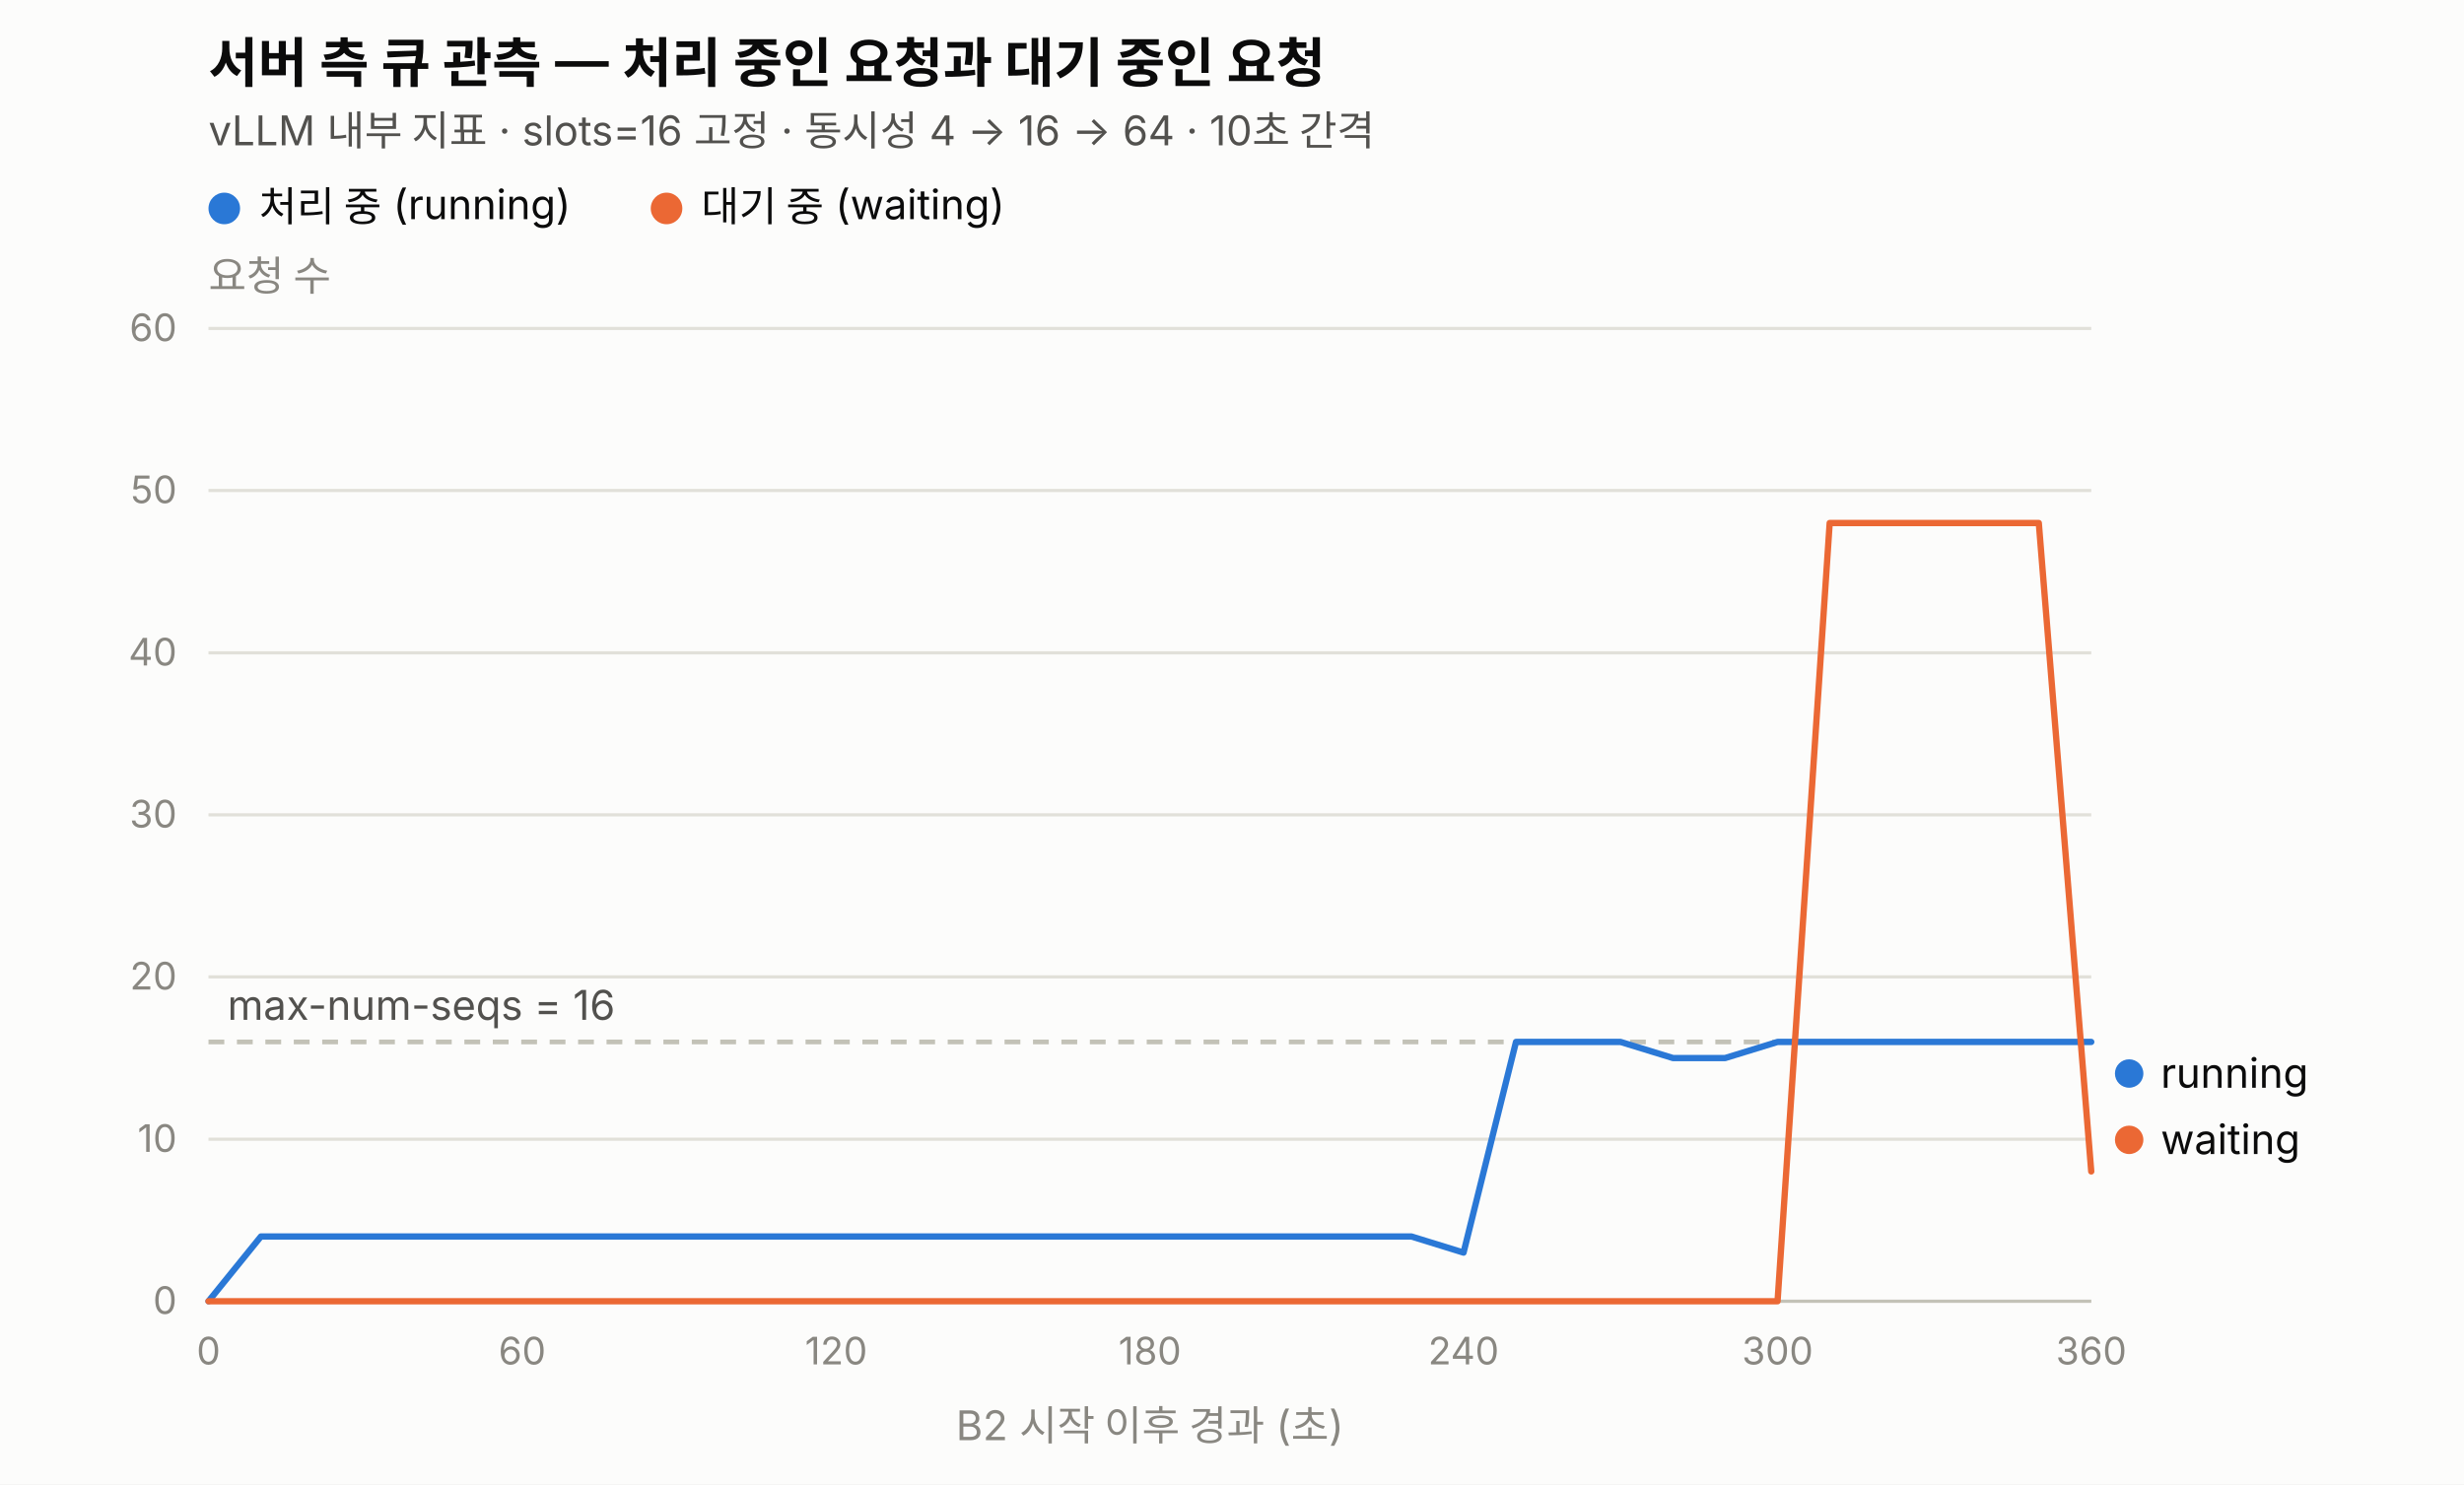
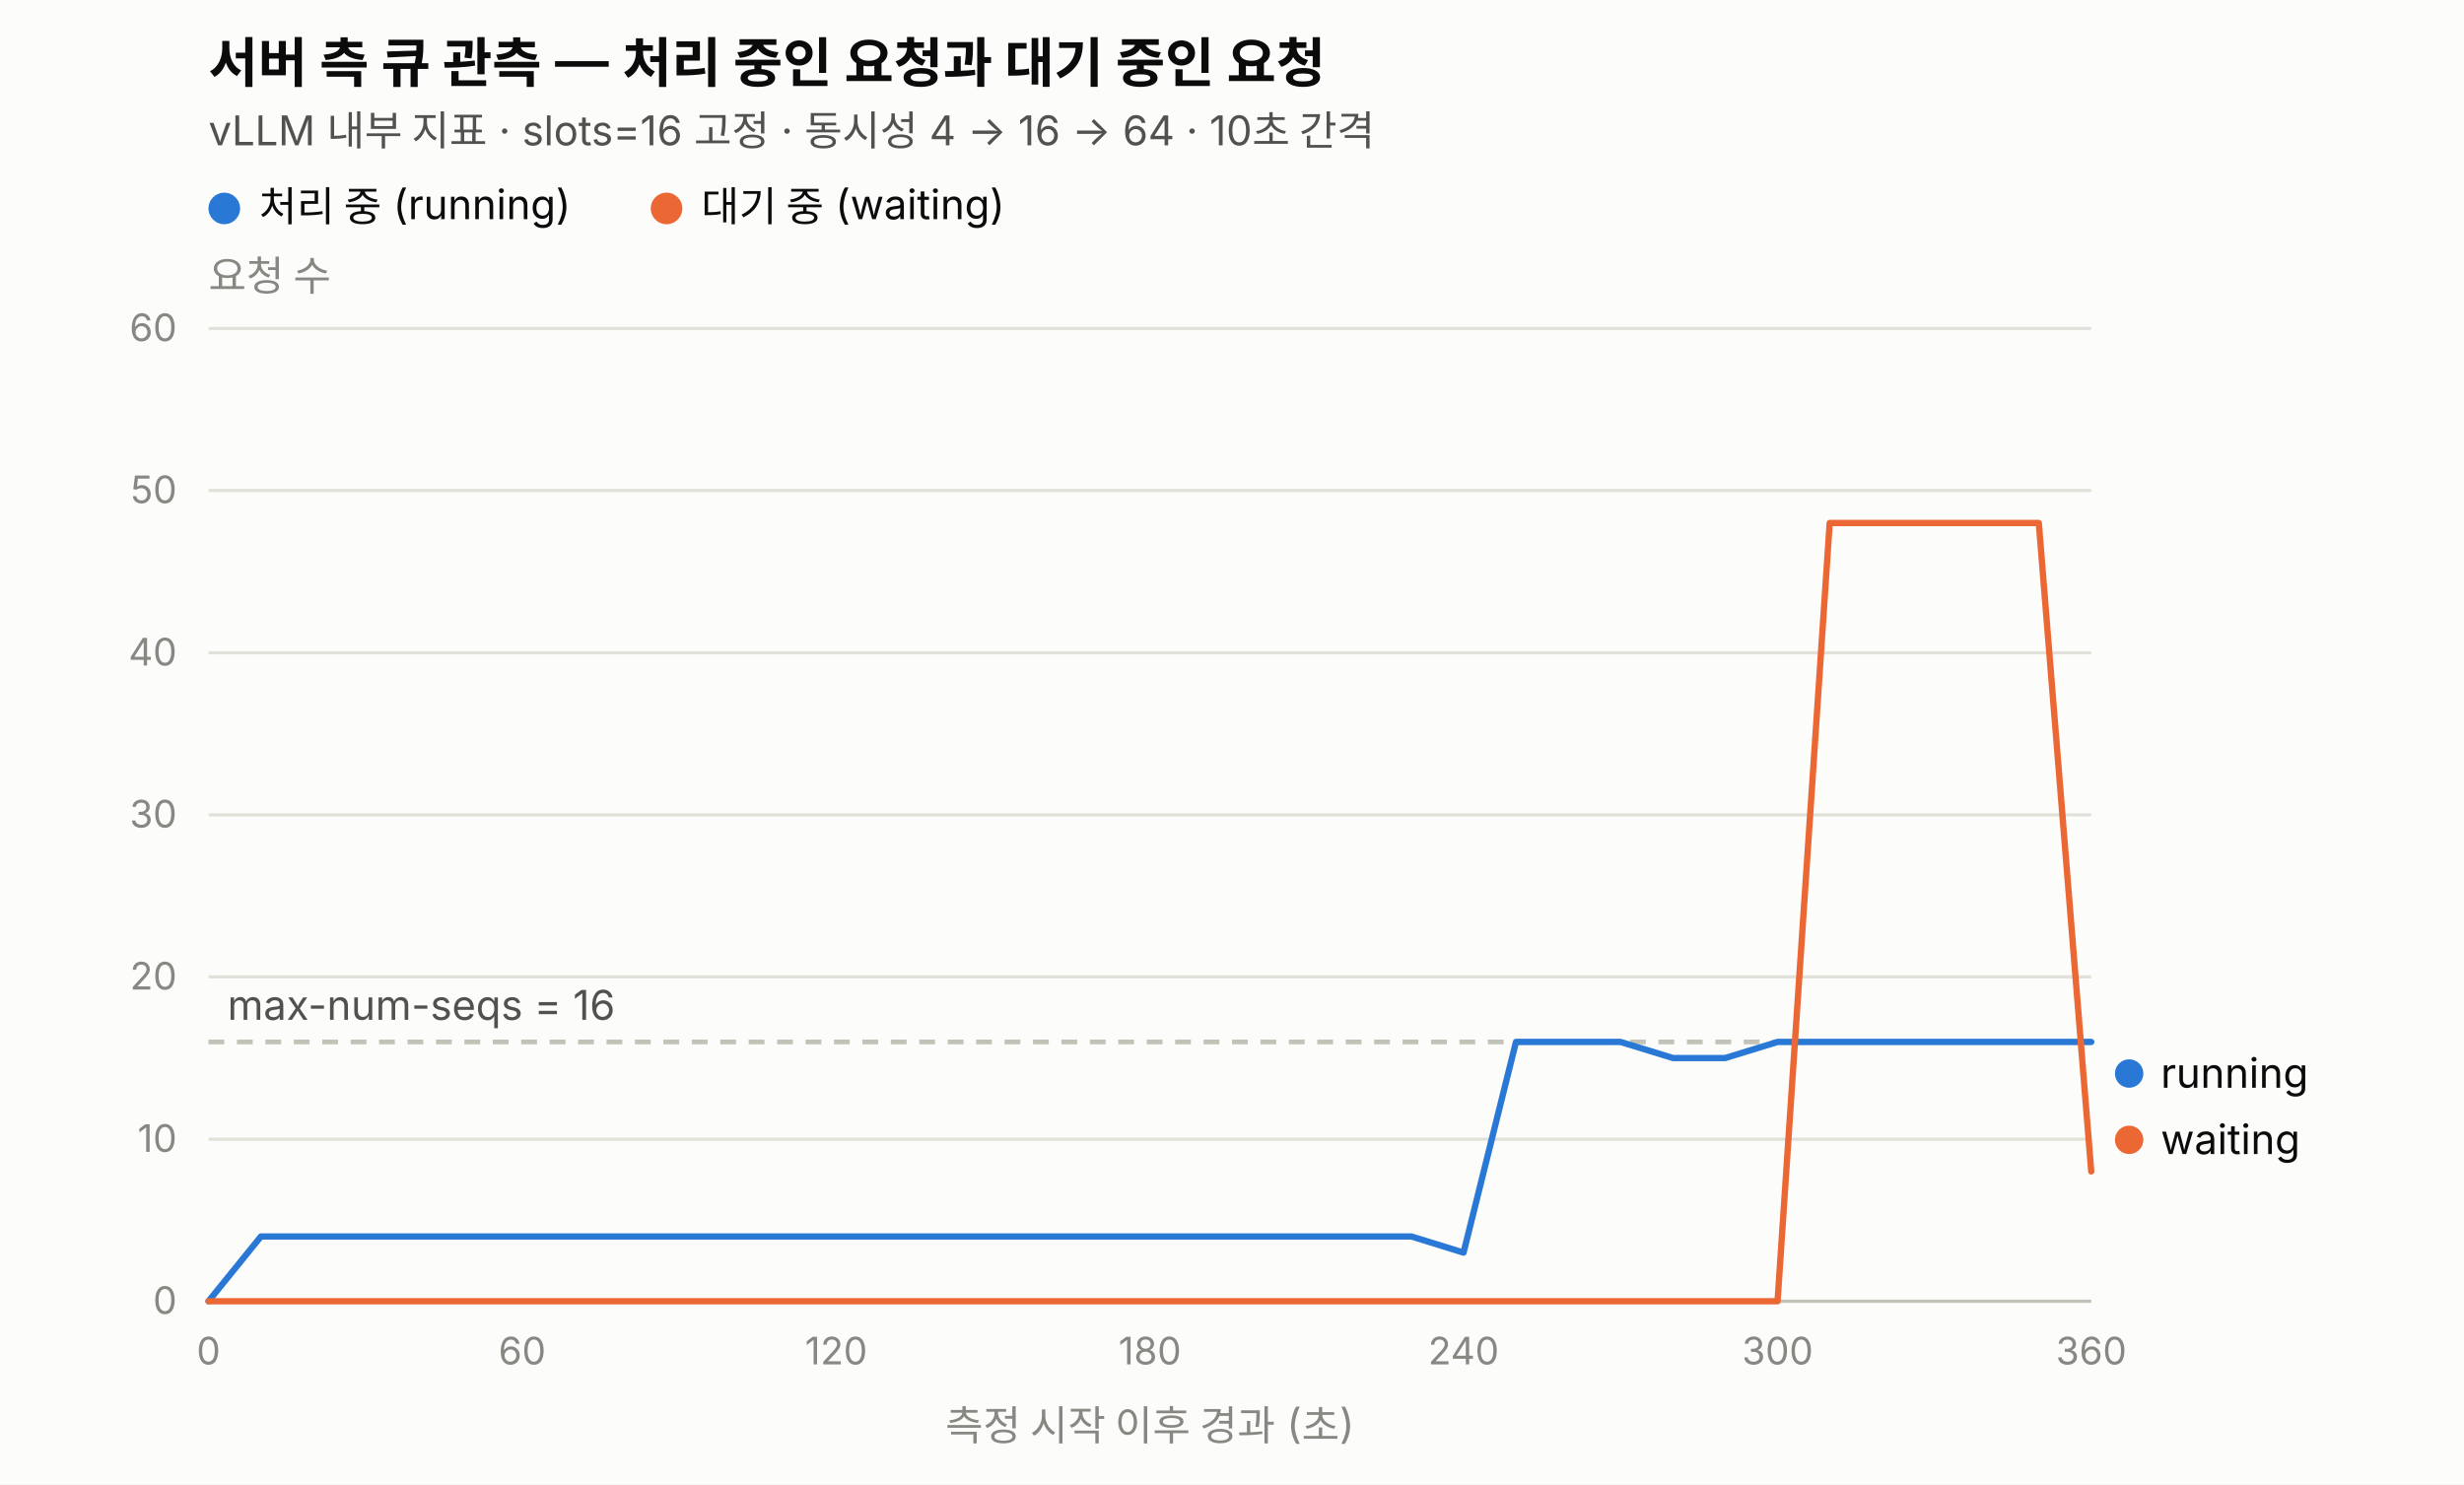
<svg xmlns="http://www.w3.org/2000/svg" width="780" height="470" viewBox="0 0 780 470" role="img" aria-label="서버 측 큐 관측 — 처리 중인 요청과 대기 중인 요청">
  <style>
  .surface { fill: #fcfcfb; }
  .ink     { fill: #0b0b0b; }
  .ink2    { fill: #52514e; }
  .muted   { fill: #898781; }
  .grid    { stroke: #e1e0d9; }
  .axis    { stroke: #c3c2b7; }
  .s0 { stroke: #2a78d6; } .f0 { fill: #2a78d6; }
  .s1 { stroke: #eb6834; } .f1 { fill: #eb6834; }
  .s2 { stroke: #1baf7a; } .f2 { fill: #1baf7a; }
  @media (prefers-color-scheme: dark) {
    .surface { fill: #1a1a19; }
    .ink     { fill: #ffffff; }
    .ink2    { fill: #c3c2b7; }
    .muted   { fill: #898781; }
    .grid    { stroke: #2c2c2a; }
    .axis    { stroke: #383835; }
    .s0 { stroke: #3987e5; } .f0 { fill: #3987e5; }
    .s1 { stroke: #d95926; } .f1 { fill: #d95926; }
    .s2 { stroke: #199e70; } .f2 { fill: #199e70; }
  }
  text { font-family: system-ui,-apple-system,"Segoe UI",sans-serif; }
  .tick { font-size: 12px; font-variant-numeric: tabular-nums; }
  .lbl  { font-size: 13px; }
  .ttl  { font-size: 17px; font-weight: 600; }
  .sub  { font-size: 13px; }
  .line { fill: none; stroke-width: 2; stroke-linejoin: round; stroke-linecap: round; }
</style>
  <rect class="surface" width="780" height="470" />
  <text class="ttl ink" x="66" y="26">서버 측 큐 관측 — 처리 중인 요청과 대기 중인 요청</text>
  <text class="sub ink2" x="66" y="46">vLLM 내부 지표 · slots=16 고정 · 동시성 4 → 16 → 64 · 10초 간격</text>
  <circle class="f0" cx="71" cy="66" r="5" />
  <text class="lbl ink" x="82" y="70">처리 중 (running)</text>
  <circle class="f1" cx="211" cy="66" r="5" />
  <text class="lbl ink" x="222" y="70">대기 중 (waiting)</text>
  <text class="lbl muted" x="66" y="92">요청 수</text>
  <line class="grid" x1="66" y1="412.0" x2="662" y2="412.0" stroke-width="1" />
  <text class="tick muted" x="56" y="416.0" text-anchor="end">0</text>
  <line class="grid" x1="66" y1="360.7" x2="662" y2="360.7" stroke-width="1" />
  <text class="tick muted" x="56" y="364.7" text-anchor="end">10</text>
  <line class="grid" x1="66" y1="309.3" x2="662" y2="309.3" stroke-width="1" />
  <text class="tick muted" x="56" y="313.3" text-anchor="end">20</text>
  <line class="grid" x1="66" y1="258.0" x2="662" y2="258.0" stroke-width="1" />
  <text class="tick muted" x="56" y="262.0" text-anchor="end">30</text>
  <line class="grid" x1="66" y1="206.7" x2="662" y2="206.7" stroke-width="1" />
  <text class="tick muted" x="56" y="210.7" text-anchor="end">40</text>
  <line class="grid" x1="66" y1="155.3" x2="662" y2="155.3" stroke-width="1" />
  <text class="tick muted" x="56" y="159.3" text-anchor="end">50</text>
  <line class="grid" x1="66" y1="104.0" x2="662" y2="104.0" stroke-width="1" />
  <text class="tick muted" x="56" y="108.0" text-anchor="end">60</text>
  <line class="axis" x1="66" y1="412" x2="662" y2="412" stroke-width="1" />
  <text class="tick muted" x="66.0" y="432" text-anchor="middle">0</text>
  <text class="tick muted" x="165.3" y="432" text-anchor="middle">60</text>
  <text class="tick muted" x="264.7" y="432" text-anchor="middle">120</text>
  <text class="tick muted" x="364.0" y="432" text-anchor="middle">180</text>
  <text class="tick muted" x="463.3" y="432" text-anchor="middle">240</text>
  <text class="tick muted" x="562.7" y="432" text-anchor="middle">300</text>
  <text class="tick muted" x="662.0" y="432" text-anchor="middle">360</text>
-   <text class="lbl muted" x="364" y="456" text-anchor="middle">B2 시작 이후 경과 (초)</text>
+   <text class="lbl muted" x="364" y="456" text-anchor="middle">측정 시작 이후 경과 (초)</text>
  <line class="axis" x1="66" y1="329.9" x2="662" y2="329.9" stroke-width="1.5" stroke-dasharray="5 4" />
  <text class="lbl ink2" x="72" y="322.9">max-num-seqs = 16</text>
  <path class="line s0" d="M66.0,412.0 L82.6,391.5 L99.1,391.5 L115.7,391.5 L132.2,391.5 L148.8,391.5 L165.3,391.5 L181.9,391.5 L198.4,391.5 L215.0,391.5 L231.6,391.5 L248.1,391.5 L264.7,391.5 L281.2,391.5 L297.8,391.5 L314.3,391.5 L330.9,391.5 L347.4,391.5 L364.0,391.5 L380.6,391.5 L397.1,391.5 L413.7,391.5 L430.2,391.5 L446.8,391.5 L463.3,396.6 L479.9,329.9 L496.4,329.9 L513.0,329.9 L529.6,335.0 L546.1,335.0 L562.7,329.9 L579.2,329.9 L595.8,329.9 L612.3,329.9 L628.9,329.9 L645.4,329.9 L662.0,329.9" />
  <circle class="f0" cx="674.0" cy="339.9" r="4.5" />
  <text class="lbl ink" x="684.0" y="344.4">running</text>
  <path class="line s1" d="M66.0,412.0 L82.6,412.0 L99.1,412.0 L115.7,412.0 L132.2,412.0 L148.8,412.0 L165.3,412.0 L181.9,412.0 L198.4,412.0 L215.0,412.0 L231.6,412.0 L248.1,412.0 L264.7,412.0 L281.2,412.0 L297.8,412.0 L314.3,412.0 L330.9,412.0 L347.4,412.0 L364.0,412.0 L380.6,412.0 L397.1,412.0 L413.7,412.0 L430.2,412.0 L446.8,412.0 L463.3,412.0 L479.9,412.0 L496.4,412.0 L513.0,412.0 L529.6,412.0 L546.1,412.0 L562.7,412.0 L579.2,165.6 L595.8,165.6 L612.3,165.6 L628.9,165.6 L645.4,165.6 L662.0,370.9" />
  <circle class="f1" cx="674.0" cy="360.9" r="4.5" />
  <text class="lbl ink" x="684.0" y="365.4">waiting</text>
</svg>
